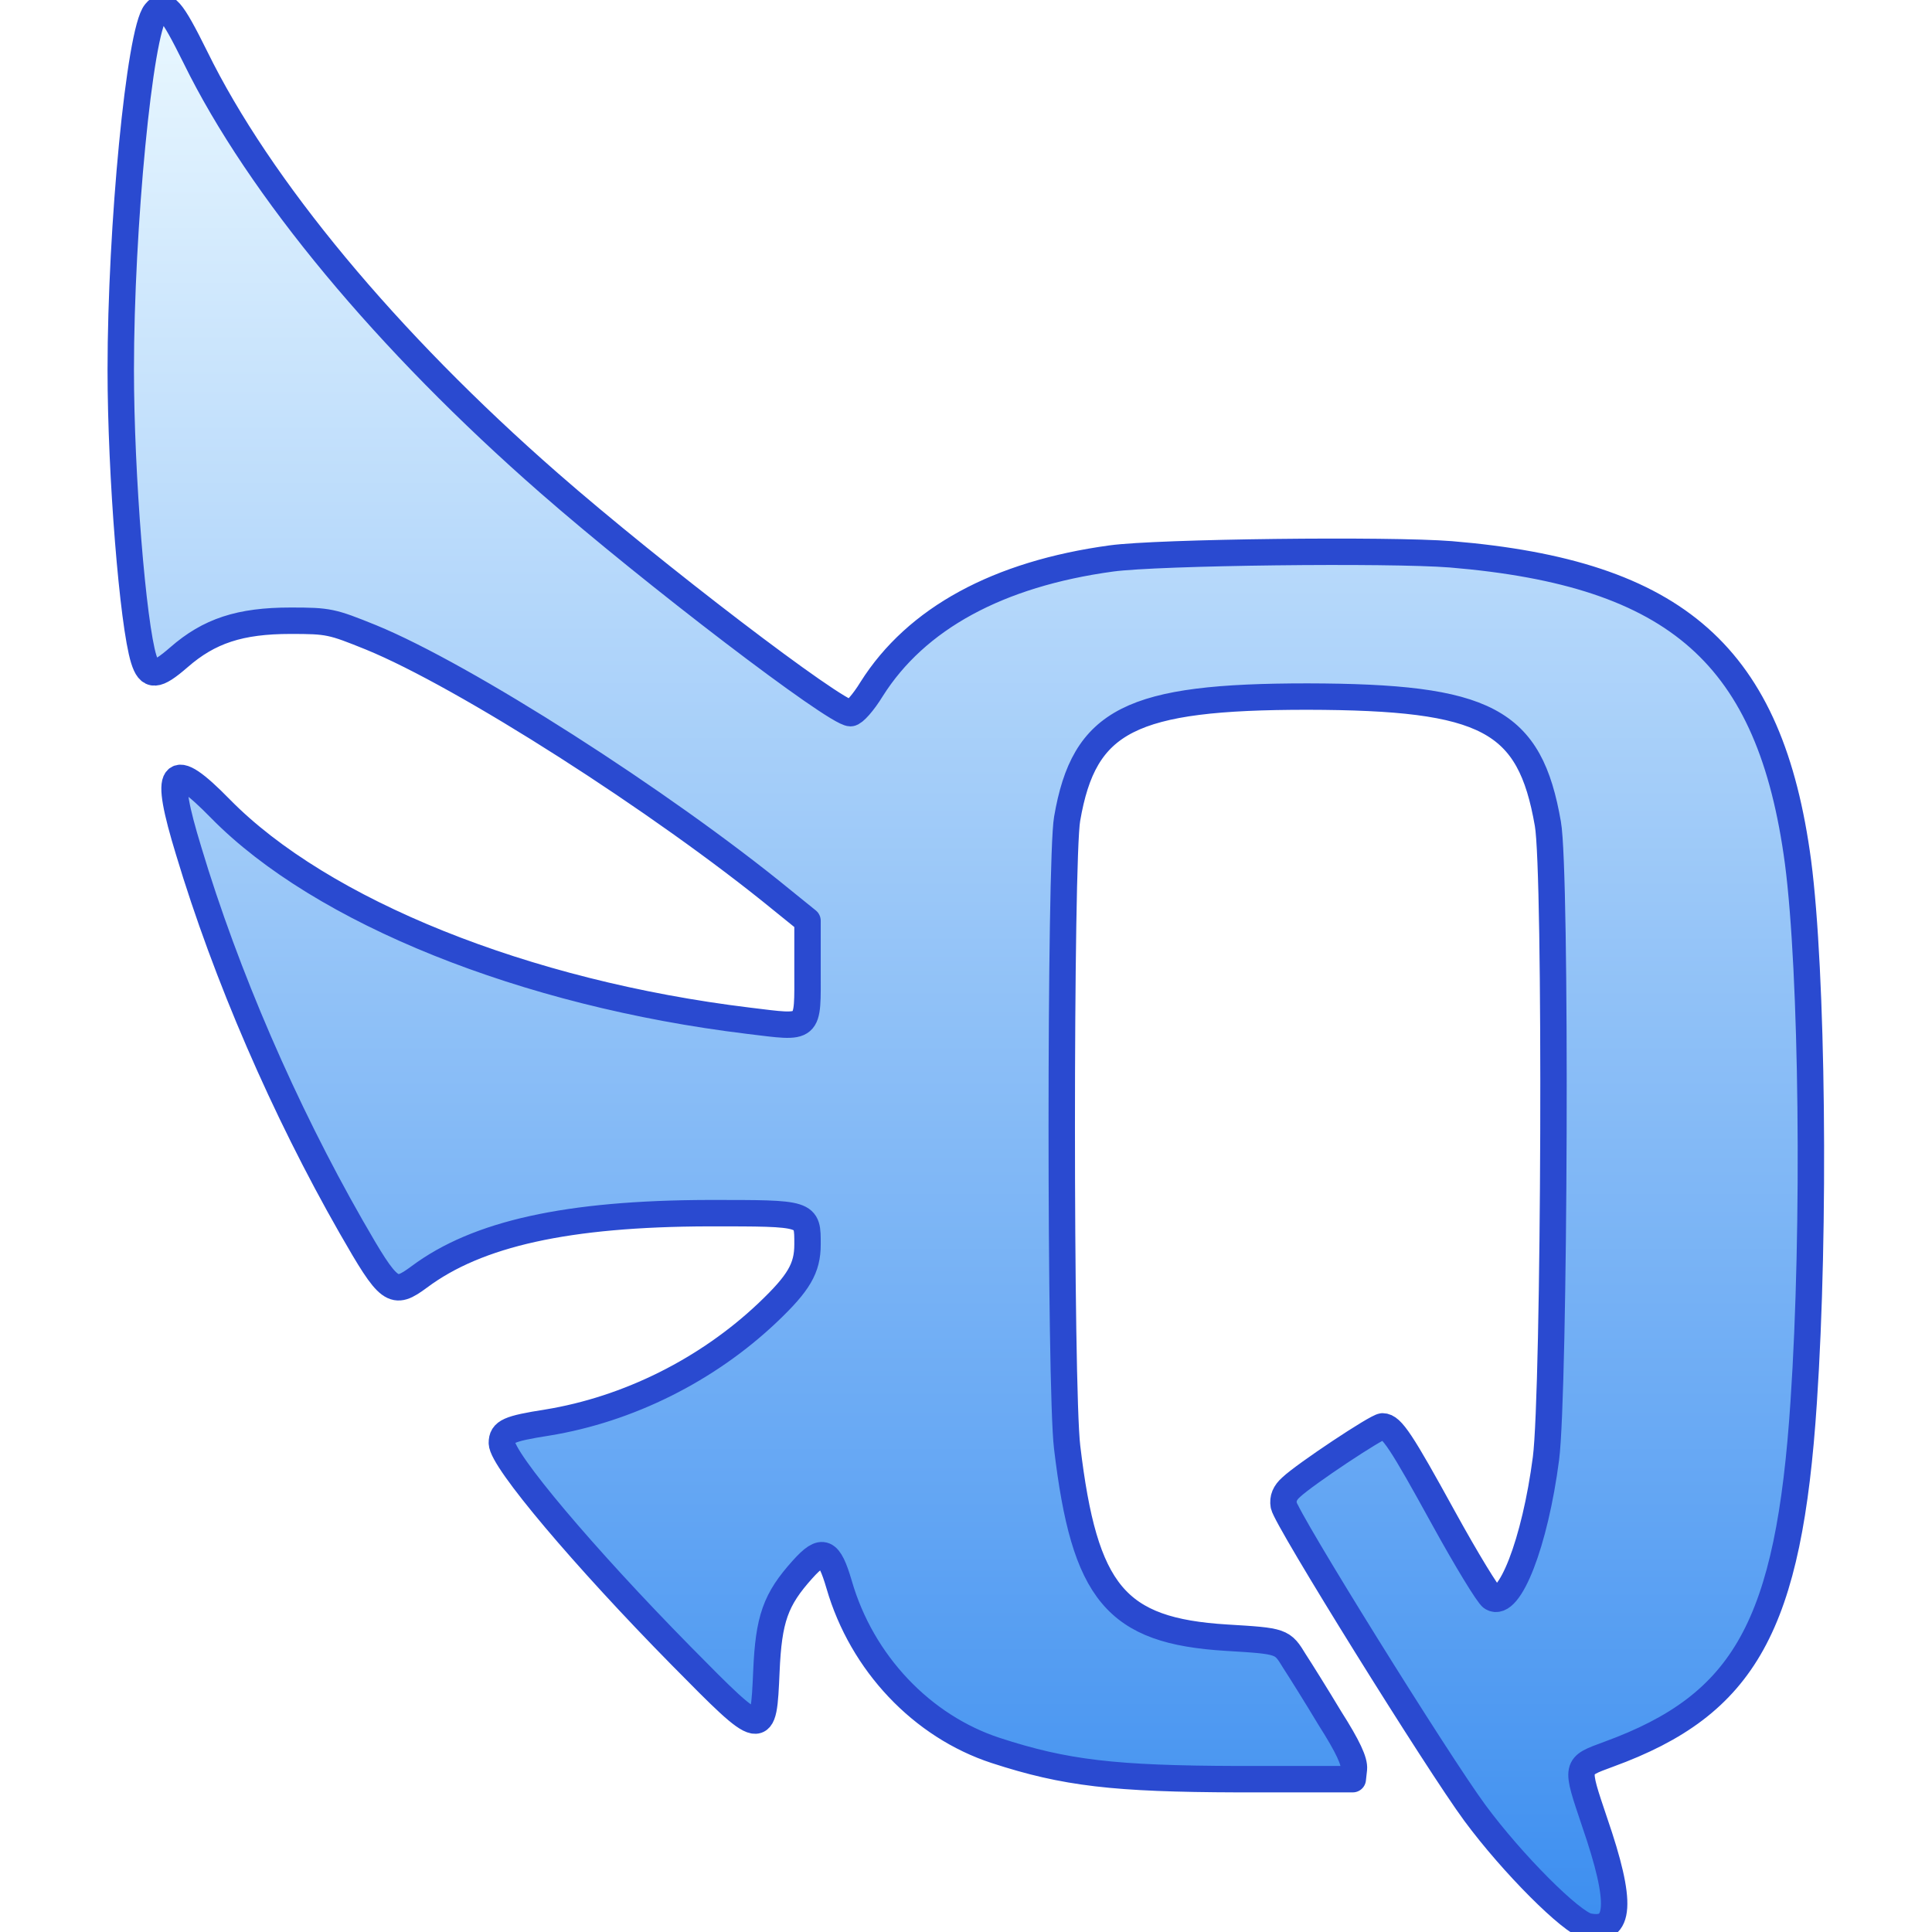
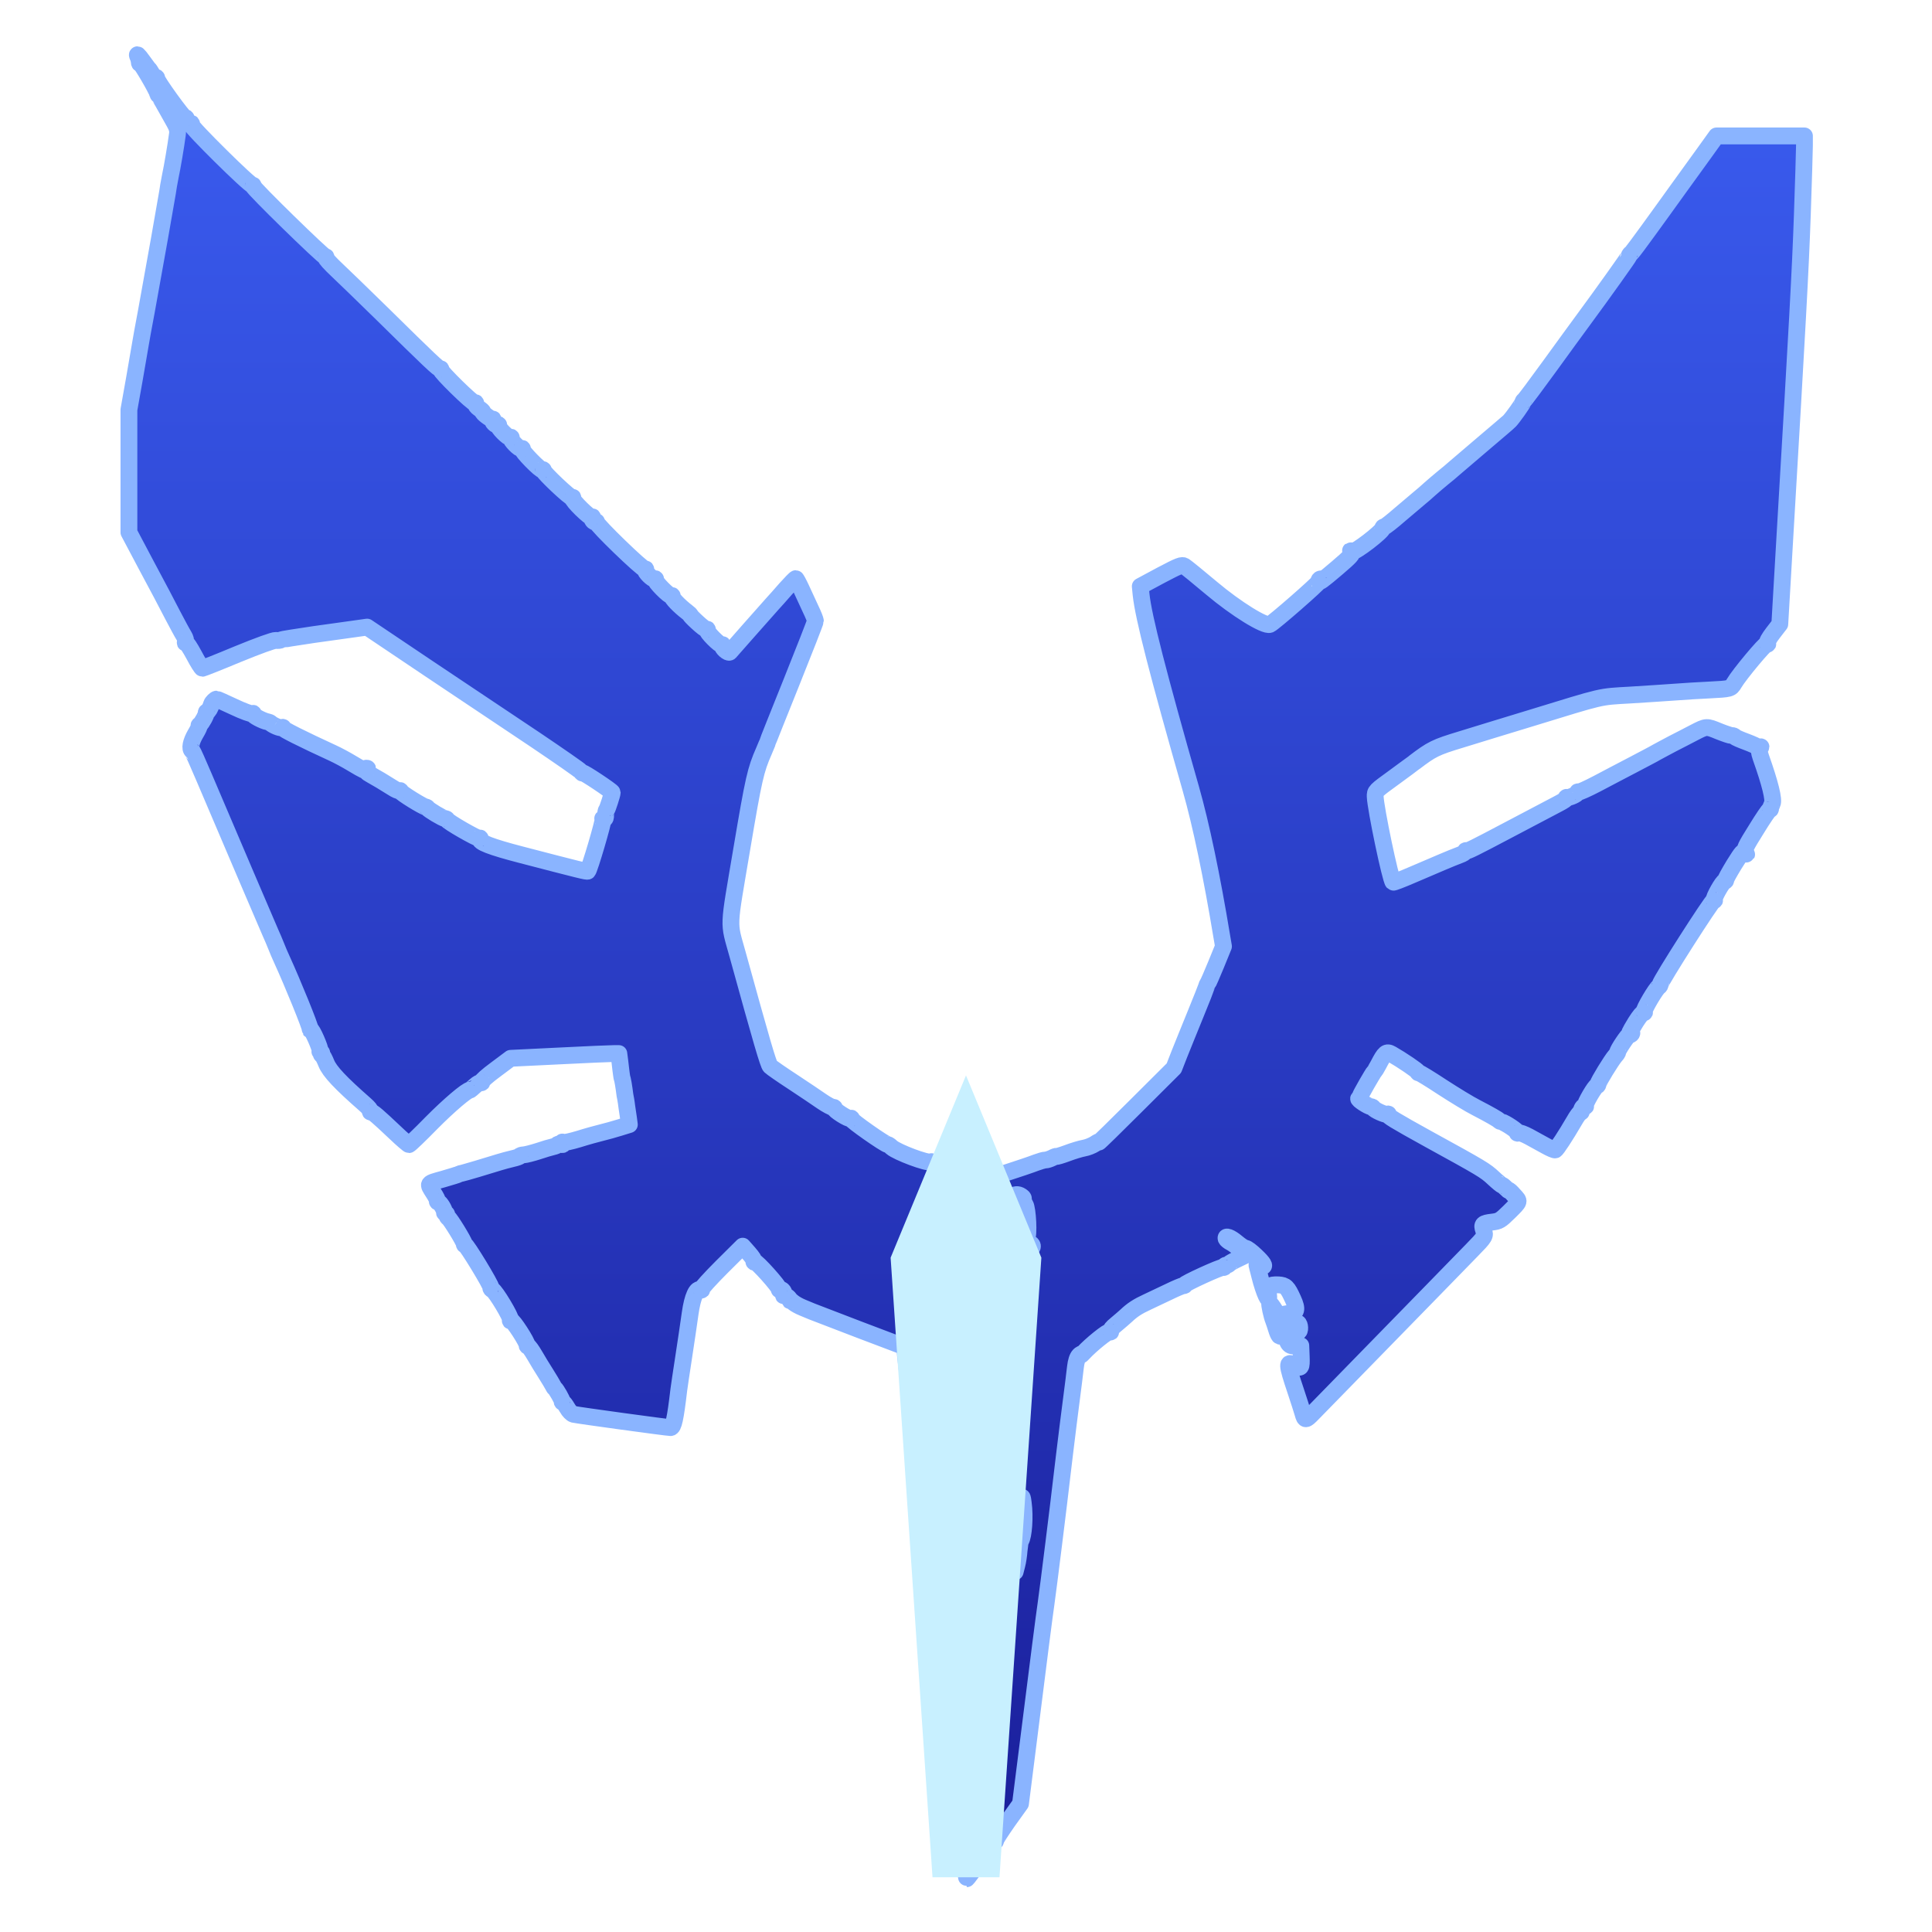
<svg xmlns="http://www.w3.org/2000/svg" width="32" height="32" viewBox="0 0 32 32">
  <defs>
-     <linearGradient id="q" gradientUnits="userSpaceOnUse" x1="0" y1="5120" x2="0" y2="0">
-       <stop offset="0" stop-color="#eaf8ff" />
-       <stop offset="1" stop-color="#3c8ef0" />
+     <linearGradient id="q" gradientUnits="userSpaceOnUse" x1="0" y1="13480" x2="0" y2="470">
+       <stop offset="0" stop-color="#3a5cf0" />
+       <stop offset="1" stop-color="#1a1e9a" />
    </linearGradient>
  </defs>
-   <g transform="scale(0.0625) translate(0,512) scale(0.1,-0.1)">
-     <path d="M412 5087 c-42 -50 -92 -570 -92 -947 0 -279 32 -674 61 -767 15 -48 33 -47 93 5 80 70 162 97 296 97 101 0 109 -2 213 -44 247 -101 770 -435 1089 -696 l68 -55 0 -129 c0 -164 9 -156 -157 -136 -592 72 -1131 289 -1399 562 -131 134 -151 107 -84 -112 99 -330 254 -687 430 -995 102 -178 112 -185 181 -134 154 115 393 168 767 169 266 0 262 1 262 -83 0 -63 -23 -102 -105 -180 -160 -152 -370 -257 -585 -292 -102 -16 -120 -24 -120 -54 0 -45 218 -303 475 -564 219 -222 218 -221 226 -42 6 140 24 191 96 271 53 59 70 51 97 -41 60 -207 219 -375 415 -439 184 -60 314 -75 641 -76 l305 0 3 27 c2 20 -15 58 -64 135 -36 60 -78 127 -93 150 -33 54 -32 54 -181 63 -293 18 -376 118 -422 505 -19 157 -19 1558 0 1665 45 262 168 324 637 324 476 -1 589 -61 637 -337 23 -127 18 -1504 -5 -1682 -29 -223 -97 -398 -143 -369 -10 6 -68 101 -129 212 -111 202 -137 242 -161 242 -15 0 -206 -127 -242 -161 -17 -15 -23 -30 -20 -48 5 -34 410 -685 507 -816 99 -134 255 -290 299 -300 87 -18 92 61 18 276 -51 152 -52 147 37 180 362 132 478 341 517 934 31 462 23 1139 -15 1430 -73 547 -320 766 -920 816 -164 13 -776 6 -900 -11 -300 -41 -517 -159 -635 -346 -22 -36 -47 -64 -56 -64 -40 0 -527 372 -799 610 -429 375 -768 783 -937 1128 -64 129 -81 149 -106 119z" fill="url(#q)" stroke="#2a4ad0" stroke-width="70" stroke-linejoin="round" />
+   <g transform="scale(0.023204) translate(-13.97,-12.97)">
+     <g transform="translate(0,1400) scale(0.1,-0.1)">
+       <path d="M1125 13463 c5 -10 8 -26 9 -35 0 -9 3 -15 7 -12 7 4 117 -185 122 -209 1 -6 5 -14 9 -17 6 -5 42 -68 112 -194 21 -37 26 -58 22 -85 -11 -83 -36 -231 -51 -301 -8 -41 -17 -91 -19 -110 -6 -40 -100 -572 -152 -855 -20 -104 -38 -206 -41 -225 -3 -19 -23 -134 -44 -255 l-39 -219 0 -438 0 -438 126 -238 c70 -130 154 -289 186 -352 33 -63 69 -130 80 -147 11 -18 16 -38 12 -44 -4 -7 -3 -10 2 -6 5 3 31 -37 59 -89 27 -52 54 -94 59 -94 5 0 119 45 253 101 149 61 255 99 271 98 15 -2 32 0 38 4 6 3 112 20 235 38 123 17 259 36 301 42 l78 11 442 -297 c244 -163 584 -391 757 -506 172 -116 319 -218 327 -228 7 -10 14 -15 14 -10 0 9 210 -130 210 -140 0 -11 -34 -118 -40 -123 -3 -3 -5 -11 -6 -17 -1 -7 -2 -22 -2 -34 -1 -12 -6 -17 -14 -13 -7 4 -8 3 -4 -4 6 -10 -96 -357 -109 -370 -4 -5 -53 7 -475 117 -216 56 -307 91 -293 114 3 5 1 7 -5 3 -10 -6 -232 121 -232 134 0 4 -6 7 -12 7 -15 0 -121 64 -126 75 -2 4 -8 8 -13 8 -17 0 -179 101 -179 111 0 6 -4 8 -9 5 -4 -3 -28 7 -52 23 -60 38 -107 66 -152 91 -29 16 -36 24 -28 34 8 9 7 13 -4 13 -8 0 -12 -4 -9 -9 10 -16 -10 -7 -90 41 -44 27 -108 61 -141 76 -213 98 -364 173 -357 180 4 5 1 5 -5 1 -11 -6 -66 17 -83 34 -3 3 -12 6 -20 8 -34 6 -109 46 -103 55 3 6 1 7 -6 3 -6 -4 -65 17 -130 48 -66 31 -122 56 -126 56 -8 0 -31 -22 -35 -35 -8 -28 -24 -55 -32 -55 -4 0 -7 -3 -6 -7 3 -11 -32 -76 -46 -85 -6 -4 -8 -8 -4 -8 4 0 -8 -27 -28 -60 -32 -56 -42 -105 -22 -120 4 -3 41 -86 83 -185 189 -444 458 -1074 476 -1114 11 -24 29 -66 40 -94 11 -28 29 -71 41 -96 79 -173 206 -486 201 -495 -3 -6 -2 -7 2 -3 10 8 76 -143 69 -155 -3 -5 0 -8 6 -8 6 0 8 -4 5 -10 -3 -5 -2 -10 2 -10 5 0 19 -27 32 -59 23 -58 101 -141 278 -296 24 -21 40 -41 37 -46 -3 -5 -1 -8 4 -7 11 3 45 -26 175 -149 48 -46 92 -83 96 -83 5 0 78 70 162 156 123 124 252 234 275 234 1 0 17 13 35 30 18 16 37 26 42 23 6 -3 7 -2 4 4 -3 5 42 46 101 89 l107 80 350 17 c193 10 366 17 386 17 l36 0 8 -62 c4 -35 8 -72 10 -83 1 -11 4 -29 8 -40 3 -11 8 -42 12 -70 3 -27 8 -59 11 -70 2 -11 6 -36 8 -55 3 -19 8 -56 12 -81 l6 -46 -68 -21 c-38 -12 -96 -28 -129 -36 -33 -8 -106 -28 -163 -46 -56 -17 -107 -28 -114 -24 -7 5 -8 3 -3 -6 6 -10 3 -12 -13 -8 -12 4 -22 2 -22 -2 0 -5 -15 -11 -32 -15 -18 -4 -66 -18 -107 -32 -41 -13 -87 -25 -103 -26 -15 -1 -28 -5 -28 -9 0 -3 -24 -12 -52 -18 -29 -7 -71 -18 -93 -25 -79 -25 -255 -77 -267 -79 -7 -1 -17 -4 -23 -7 -5 -3 -56 -19 -112 -35 -118 -33 -114 -28 -69 -99 19 -29 32 -56 29 -59 -4 -3 -1 -6 5 -6 12 0 48 -59 44 -72 -1 -5 2 -8 8 -8 5 0 10 -6 10 -14 0 -8 4 -16 9 -18 12 -4 114 -170 114 -185 0 -7 3 -11 5 -8 8 8 193 -296 186 -306 -3 -5 2 -12 10 -15 22 -8 138 -202 130 -216 -4 -6 -3 -8 4 -4 11 7 119 -160 114 -176 -1 -4 2 -8 8 -8 5 0 25 -28 45 -62 20 -35 56 -94 81 -133 24 -38 47 -77 51 -85 4 -8 9 -17 13 -20 12 -10 55 -85 52 -92 -1 -5 2 -8 6 -8 5 0 18 -18 31 -40 12 -22 32 -42 44 -45 35 -8 670 -95 693 -95 21 0 35 63 59 269 3 25 19 130 35 235 16 105 37 245 46 311 17 121 47 186 77 168 6 -3 7 -2 4 4 -3 5 62 77 144 159 l150 149 44 -50 c24 -27 41 -54 38 -59 -4 -5 -2 -6 4 -3 11 7 180 -181 175 -196 -1 -4 2 -6 7 -3 13 8 34 -21 25 -35 -4 -7 -3 -9 3 -6 10 6 46 -25 41 -34 -2 -2 -1 -3 1 -1 3 1 14 -6 25 -16 12 -10 41 -26 66 -36 25 -10 54 -22 65 -27 11 -4 165 -63 341 -131 l322 -122 5 -61 c4 -33 22 -197 42 -365 19 -168 46 -404 60 -525 44 -391 56 -498 71 -615 16 -133 29 -237 206 -1767 29 -255 56 -463 59 -463 3 0 48 61 99 135 51 74 96 132 100 130 4 -2 7 2 7 9 0 7 40 68 88 137 l89 124 38 300 c102 811 130 1028 144 1125 16 111 95 747 114 915 6 55 27 222 45 370 19 149 37 286 39 305 2 19 8 64 12 100 5 43 14 71 27 85 11 11 17 13 12 5 -4 -8 3 -3 16 11 56 61 179 160 190 153 7 -4 9 -3 5 4 -3 6 14 28 41 49 25 21 58 49 73 63 41 39 80 65 150 97 36 17 105 50 154 73 49 24 95 43 102 43 8 0 12 2 9 5 -7 8 266 133 276 126 5 -3 9 0 9 5 0 6 6 11 14 11 8 0 16 3 18 8 2 4 30 20 62 35 l60 29 -40 37 c-21 21 -52 44 -68 52 -16 8 -31 20 -34 27 -8 25 31 11 77 -28 26 -22 54 -40 63 -40 9 0 41 -24 72 -54 53 -50 69 -76 46 -76 -5 0 -10 5 -10 10 0 6 -7 10 -16 10 -12 0 -15 -6 -9 -23 3 -12 11 -40 16 -62 30 -122 73 -215 64 -139 -7 63 5 76 70 73 52 -3 65 -16 104 -102 34 -74 26 -102 -26 -103 -23 0 -49 -6 -57 -13 -13 -11 -20 -5 -47 39 -17 28 -33 49 -36 47 -4 -5 14 -91 27 -122 4 -11 14 -39 21 -63 14 -47 29 -65 29 -34 0 11 8 30 19 43 15 19 17 29 9 52 -6 15 -8 31 -4 34 3 4 6 0 6 -8 0 -11 9 -14 34 -11 28 3 35 0 41 -17 3 -12 10 -19 15 -16 15 9 24 -45 11 -58 -12 -12 -17 -14 -51 -16 -31 -2 -45 -37 -26 -66 13 -20 24 -24 54 -22 l37 2 3 -77 c3 -84 -1 -90 -48 -63 -58 33 -57 11 8 -182 22 -67 46 -140 52 -162 14 -51 20 -51 71 2 42 43 468 480 864 885 121 124 243 249 270 277 96 98 99 104 85 143 -15 43 -7 51 61 59 50 6 59 11 122 73 78 78 77 72 32 121 -19 22 -35 36 -35 32 0 -4 -9 3 -20 15 -12 12 -24 22 -28 22 -4 0 -32 23 -62 51 -59 55 -79 67 -465 279 -239 132 -295 166 -287 175 4 5 2 5 -5 1 -12 -6 -95 31 -101 46 -2 4 -8 8 -14 8 -19 0 -100 53 -90 59 6 3 11 11 11 16 1 10 90 166 100 175 3 3 17 25 30 50 45 87 57 97 94 76 72 -41 187 -119 187 -127 0 -5 4 -8 8 -7 4 2 79 -44 167 -102 88 -57 196 -123 240 -145 98 -51 158 -85 165 -94 3 -3 10 -7 16 -8 26 -5 123 -70 116 -78 -4 -5 -1 -5 6 -1 7 4 39 -8 75 -27 34 -19 88 -48 120 -66 32 -18 63 -31 68 -29 10 3 77 106 135 206 19 34 40 62 45 62 5 0 8 3 7 8 -3 15 15 42 25 35 5 -3 7 -1 3 5 -6 11 70 142 83 142 4 0 8 6 8 13 0 13 96 171 124 202 10 11 17 22 16 25 -3 11 76 129 84 125 4 -3 11 0 15 6 4 8 3 9 -4 5 -19 -12 -14 0 34 79 26 41 51 72 57 68 6 -3 7 -1 3 6 -7 11 88 172 106 179 4 2 8 9 8 15 0 22 373 606 383 600 6 -3 7 -1 3 5 -7 11 61 132 75 132 5 0 8 4 7 8 -2 5 26 55 60 111 59 94 65 101 79 84 13 -17 13 -16 3 5 -10 20 -1 39 76 162 47 77 90 140 95 140 5 0 8 3 7 8 -1 4 5 20 12 35 14 28 -15 145 -81 331 -13 39 -15 54 -6 65 9 11 9 13 0 8 -6 -4 -14 -3 -17 1 -3 5 -39 21 -81 37 -41 15 -78 31 -81 36 -3 5 -13 9 -23 9 -10 0 -51 14 -91 30 -90 37 -89 37 -176 -8 -39 -20 -109 -57 -155 -80 -46 -24 -97 -52 -114 -61 -16 -10 -91 -49 -165 -88 -74 -39 -192 -100 -261 -137 -69 -36 -129 -63 -132 -59 -4 3 -7 2 -7 -4 0 -12 -60 -39 -75 -35 -5 2 -7 0 -3 -4 4 -4 -23 -22 -60 -41 -62 -33 -164 -86 -357 -188 -244 -129 -293 -153 -299 -148 -3 4 -6 2 -6 -4 0 -6 -19 -18 -42 -26 -24 -9 -79 -31 -123 -50 -44 -19 -140 -60 -213 -91 -74 -32 -136 -56 -138 -53 -19 18 -125 526 -128 611 -1 39 -1 39 134 137 74 55 140 102 145 107 125 95 150 108 335 164 102 32 327 100 500 153 525 161 480 151 705 164 110 7 254 16 320 21 66 5 176 12 245 15 153 8 154 8 178 48 38 65 224 287 234 281 7 -5 8 -2 4 5 -5 8 11 36 40 74 l48 62 37 635 c89 1510 110 1889 124 2290 8 234 15 455 15 493 l0 67 -314 0 -314 0 -84 -117 c-47 -65 -132 -183 -190 -263 -57 -80 -153 -212 -213 -295 -59 -82 -114 -155 -121 -161 -8 -6 -14 -14 -14 -17 0 -6 -188 -270 -326 -457 -39 -52 -148 -203 -244 -335 -96 -132 -177 -241 -182 -243 -4 -2 -8 -8 -8 -13 0 -9 -72 -110 -95 -134 -5 -6 -91 -79 -190 -163 -99 -84 -191 -163 -205 -175 -14 -13 -50 -43 -80 -67 -30 -25 -73 -61 -95 -81 -22 -20 -56 -50 -75 -65 -19 -16 -81 -68 -137 -116 -56 -49 -106 -88 -112 -88 -6 0 -11 -4 -11 -9 0 -24 -204 -180 -219 -168 -14 10 -14 10 -4 -3 10 -13 -6 -31 -102 -113 -108 -92 -135 -112 -119 -85 4 7 3 8 -5 4 -6 -4 -9 -11 -6 -16 5 -8 -325 -296 -351 -307 -37 -15 -242 112 -414 257 -96 81 -184 152 -195 159 -18 12 -38 4 -169 -65 l-147 -79 6 -60 c17 -160 119 -558 355 -1385 73 -256 150 -625 221 -1055 l12 -70 -53 -130 c-29 -71 -56 -132 -59 -135 -3 -3 -7 -12 -9 -20 -2 -8 -37 -98 -79 -200 -42 -102 -93 -230 -115 -284 l-39 -100 -271 -270 c-149 -149 -268 -265 -264 -258 4 7 -9 1 -28 -12 -20 -13 -55 -27 -79 -31 -23 -4 -77 -20 -119 -36 -43 -16 -78 -26 -78 -23 0 2 -13 -2 -30 -11 -16 -8 -38 -15 -48 -15 -11 0 -41 -9 -68 -19 -27 -11 -134 -47 -239 -81 l-190 -62 -50 18 c-27 9 -63 24 -80 33 -30 15 -36 17 -56 20 -5 0 -8 5 -5 10 4 5 -3 7 -14 4 -11 -3 -20 0 -20 6 0 6 -3 10 -8 9 -15 -5 -91 35 -85 45 3 6 2 7 -4 4 -21 -13 -238 68 -279 104 -11 11 -23 19 -27 19 -18 0 -266 174 -260 183 3 6 1 7 -5 3 -13 -8 -124 63 -117 74 3 4 -2 7 -10 6 -8 0 -43 18 -78 42 -34 24 -127 86 -207 139 -80 52 -153 103 -162 112 -14 14 -60 170 -234 801 -66 239 -68 165 30 747 86 510 99 566 159 703 11 25 21 50 23 55 1 6 79 201 173 435 94 234 171 431 171 438 0 8 -15 46 -34 85 -18 40 -48 105 -67 145 -18 39 -36 72 -39 72 -4 0 -36 -33 -71 -72 -35 -40 -78 -89 -96 -108 -17 -19 -91 -102 -164 -185 -72 -82 -135 -154 -140 -159 -11 -12 -61 33 -52 47 3 6 2 7 -4 4 -12 -8 -116 97 -106 107 5 4 3 6 -3 4 -6 -2 -36 21 -67 50 -31 28 -53 52 -50 52 3 0 -7 10 -23 22 -54 41 -113 102 -107 112 3 5 2 6 -4 3 -13 -8 -126 107 -116 118 5 4 3 5 -3 2 -13 -8 -77 56 -67 67 5 4 3 6 -3 4 -16 -5 -351 319 -346 335 1 5 -2 6 -7 3 -12 -8 -33 19 -23 30 4 5 3 6 -2 2 -12 -10 -147 123 -139 136 4 6 3 8 -2 4 -9 -9 -211 182 -207 195 1 5 -1 6 -6 3 -12 -7 -154 138 -145 149 4 4 3 5 -3 2 -14 -8 -87 66 -77 78 5 4 3 5 -3 2 -14 -8 -97 76 -87 88 5 4 3 5 -3 2 -14 -8 -47 26 -37 37 5 4 3 6 -2 4 -11 -3 -77 47 -70 54 2 2 -9 12 -26 23 -16 11 -27 26 -24 33 3 7 0 10 -6 6 -12 -7 -250 226 -243 238 3 5 1 7 -4 6 -10 -3 -70 53 -416 394 -133 130 -278 271 -323 313 -46 43 -80 81 -77 86 3 5 1 8 -4 7 -12 -4 -522 494 -515 504 2 5 0 7 -4 6 -17 -5 -446 419 -438 433 6 8 4 10 -4 5 -14 -9 -42 24 -34 38 4 5 2 6 -3 3 -11 -6 -211 271 -206 285 1 5 -1 7 -6 4 -5 -3 -17 9 -27 27 -10 18 -21 34 -25 37 -3 3 -21 26 -40 53 -35 49 -48 60 -35 30z m6312 -8136 c7 -5 10 -13 7 -18 -2 -5 3 -21 13 -36 19 -29 29 -228 11 -239 -15 -10 -8 -24 17 -34 30 -11 33 -35 6 -50 -13 -6 -21 -23 -23 -47 -3 -31 -7 -38 -33 -45 -41 -11 -74 -85 -45 -103 21 -13 8 -32 -29 -45 -27 -9 -41 -20 -45 -36 -6 -23 -36 -35 -36 -14 0 6 -9 19 -19 29 -19 19 -19 20 5 67 25 49 35 166 15 179 -5 3 -15 30 -21 59 -6 30 -17 60 -25 66 -9 8 -11 19 -6 33 5 12 6 27 4 34 -7 20 16 53 37 53 24 0 35 17 20 34 -11 14 -3 23 56 64 14 9 15 14 7 18 -20 9 -15 22 14 38 27 14 46 12 70 -7z m-182 -2104 c-3 -43 -8 -93 -11 -111 -17 -91 40 -119 83 -39 21 40 36 54 60 62 21 6 36 18 42 35 7 22 9 18 15 -30 13 -97 3 -234 -18 -268 -4 -7 -9 -39 -12 -70 -2 -31 -9 -78 -16 -104 l-12 -47 -66 5 c-82 7 -93 11 -86 29 9 24 -9 26 -50 6 -21 -10 -44 -17 -51 -14 -7 3 -13 0 -13 -6 0 -6 9 -11 20 -11 29 0 25 -20 -5 -21 -14 -1 -31 -2 -37 -3 -7 -1 -13 6 -13 14 0 8 -5 21 -10 29 -4 8 -8 35 -6 59 1 25 -4 53 -12 66 -10 15 -16 73 -22 195 -4 97 -12 183 -18 192 -13 21 -11 24 21 33 16 6 22 3 22 -8 0 -9 -4 -16 -10 -16 -18 0 -11 -17 9 -23 18 -4 61 -84 61 -112 0 -27 39 -49 65 -37 24 11 25 15 25 107 0 53 -5 105 -11 116 -12 23 11 48 43 49 16 0 17 -8 13 -77z" fill="url(#q)" stroke="#8ab4ff" stroke-width="120" stroke-linejoin="round" />
+     </g>
+     <path d="M703.5,780.6 L757.3,910.7 L727.4,1353.0 L679.6,1353.0 L649.7,910.7 Z" fill="#c8f0ff" />
  </g>
</svg>
